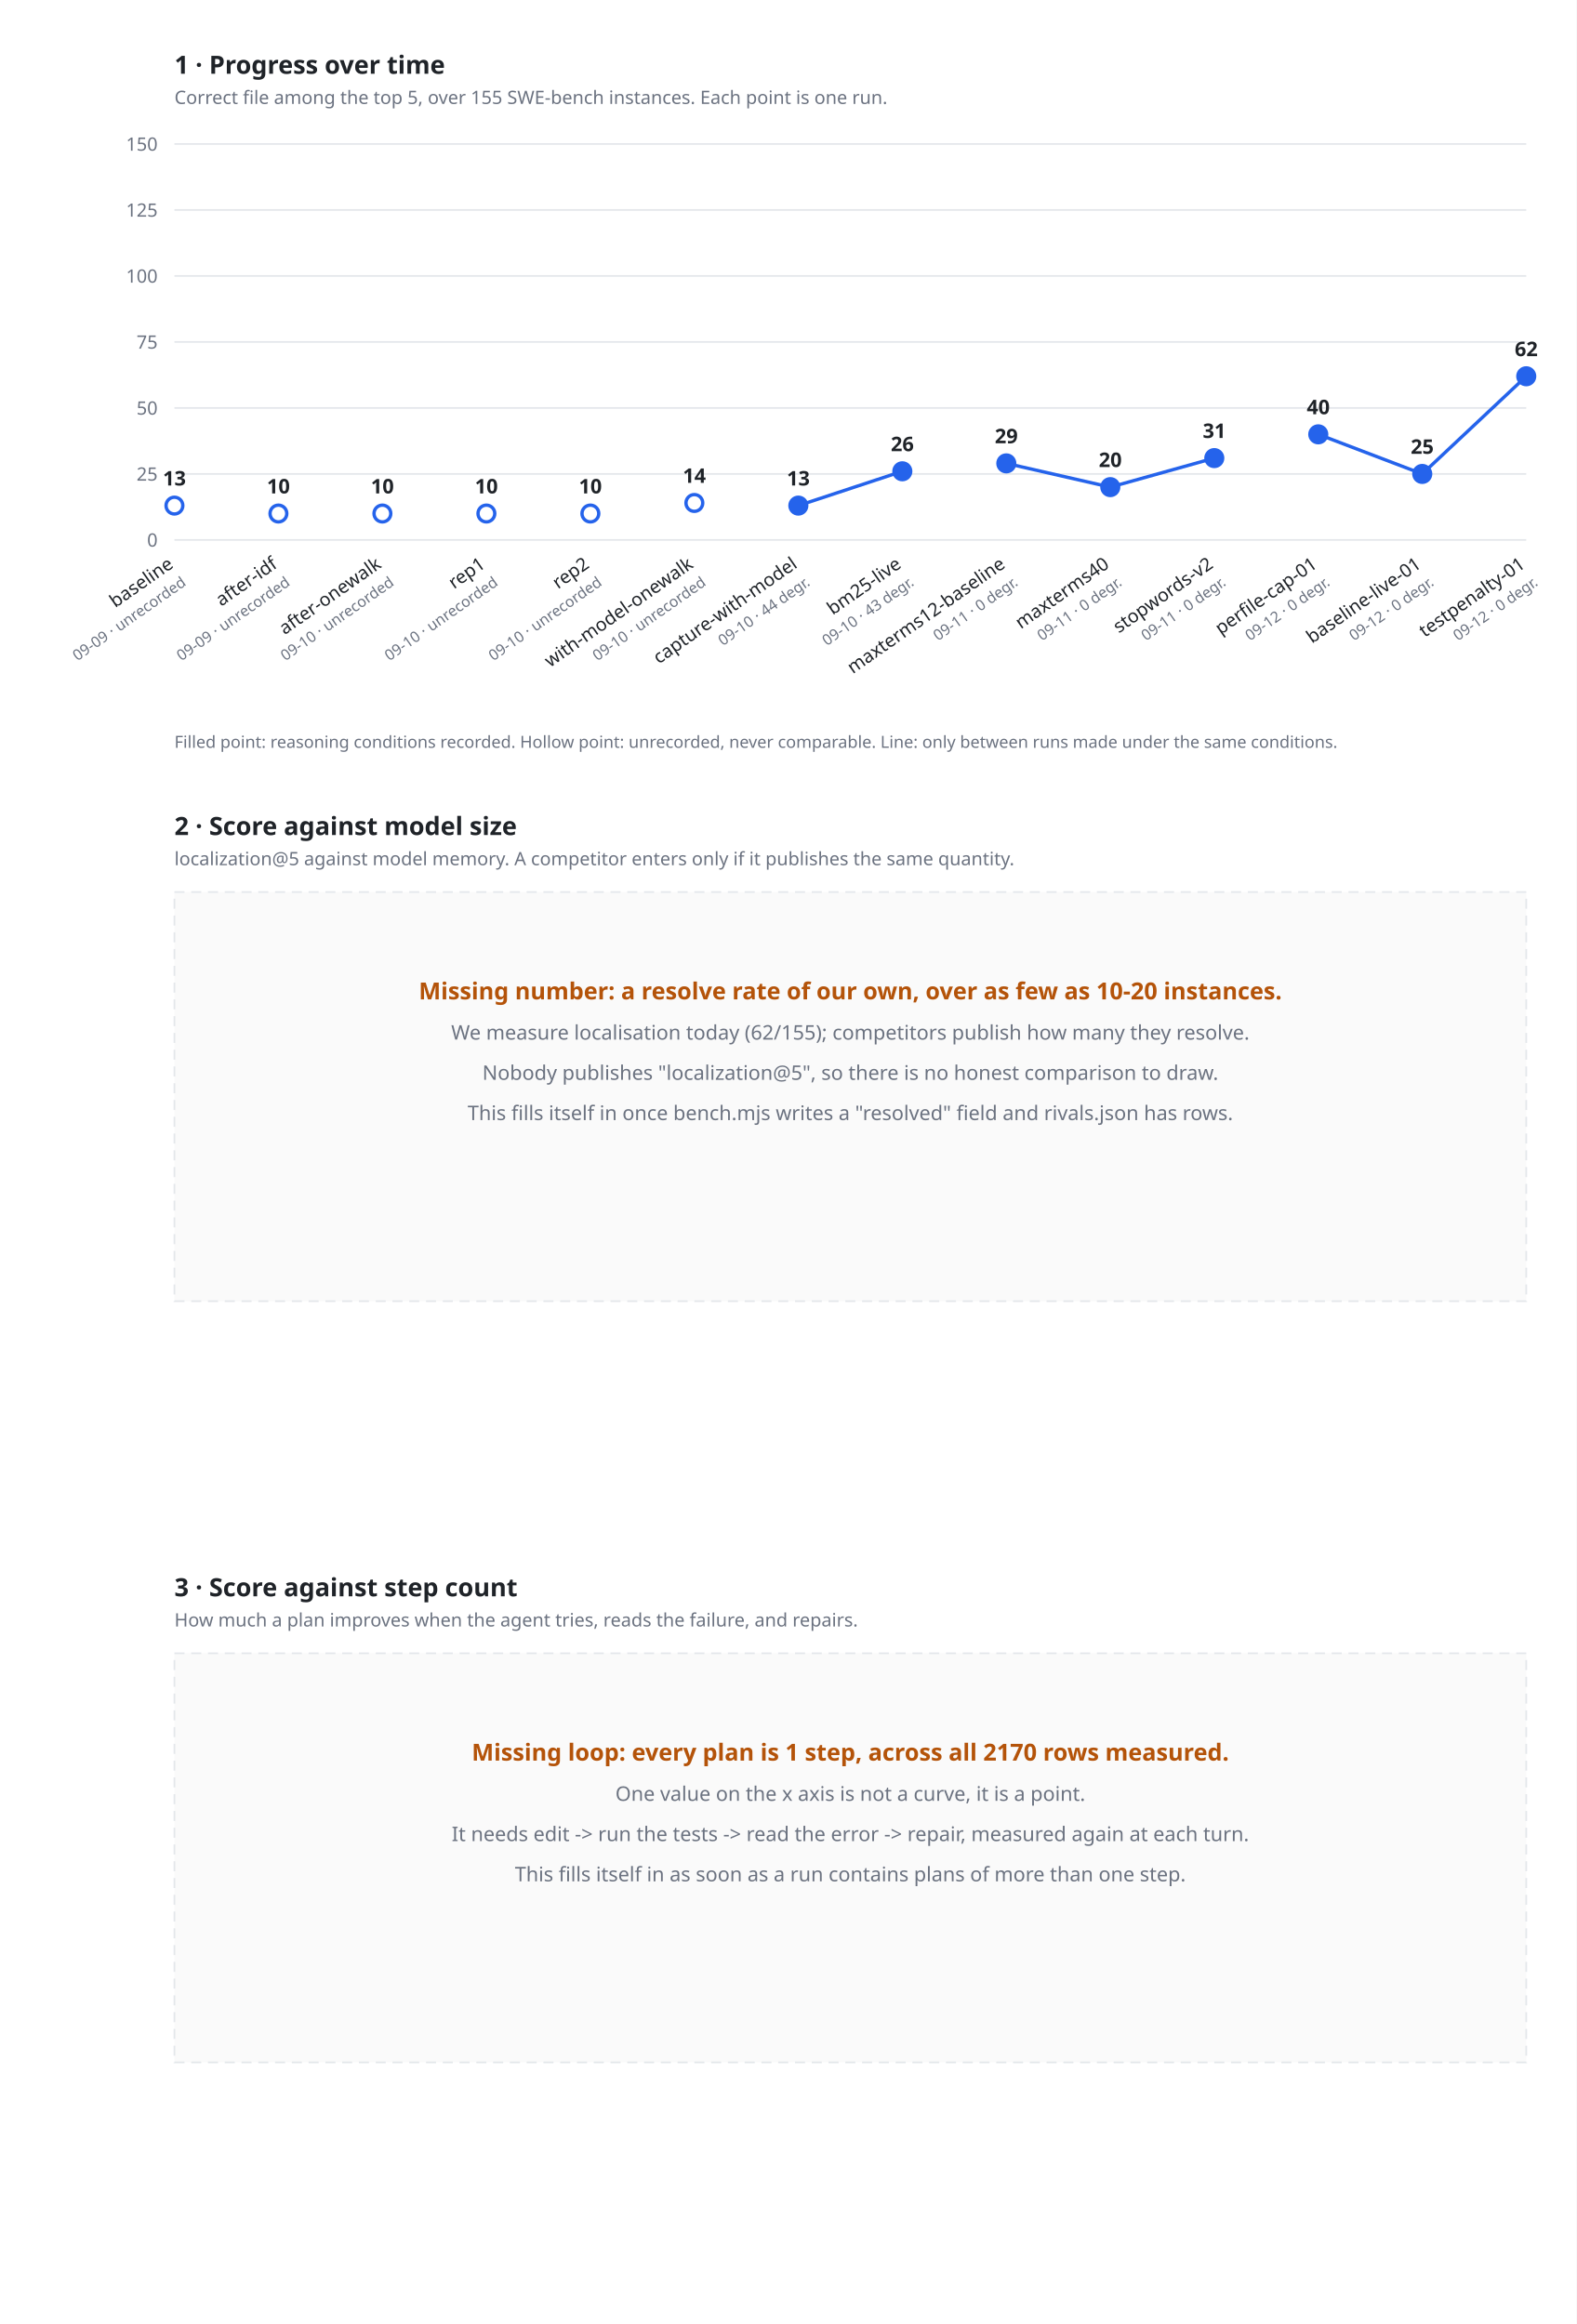
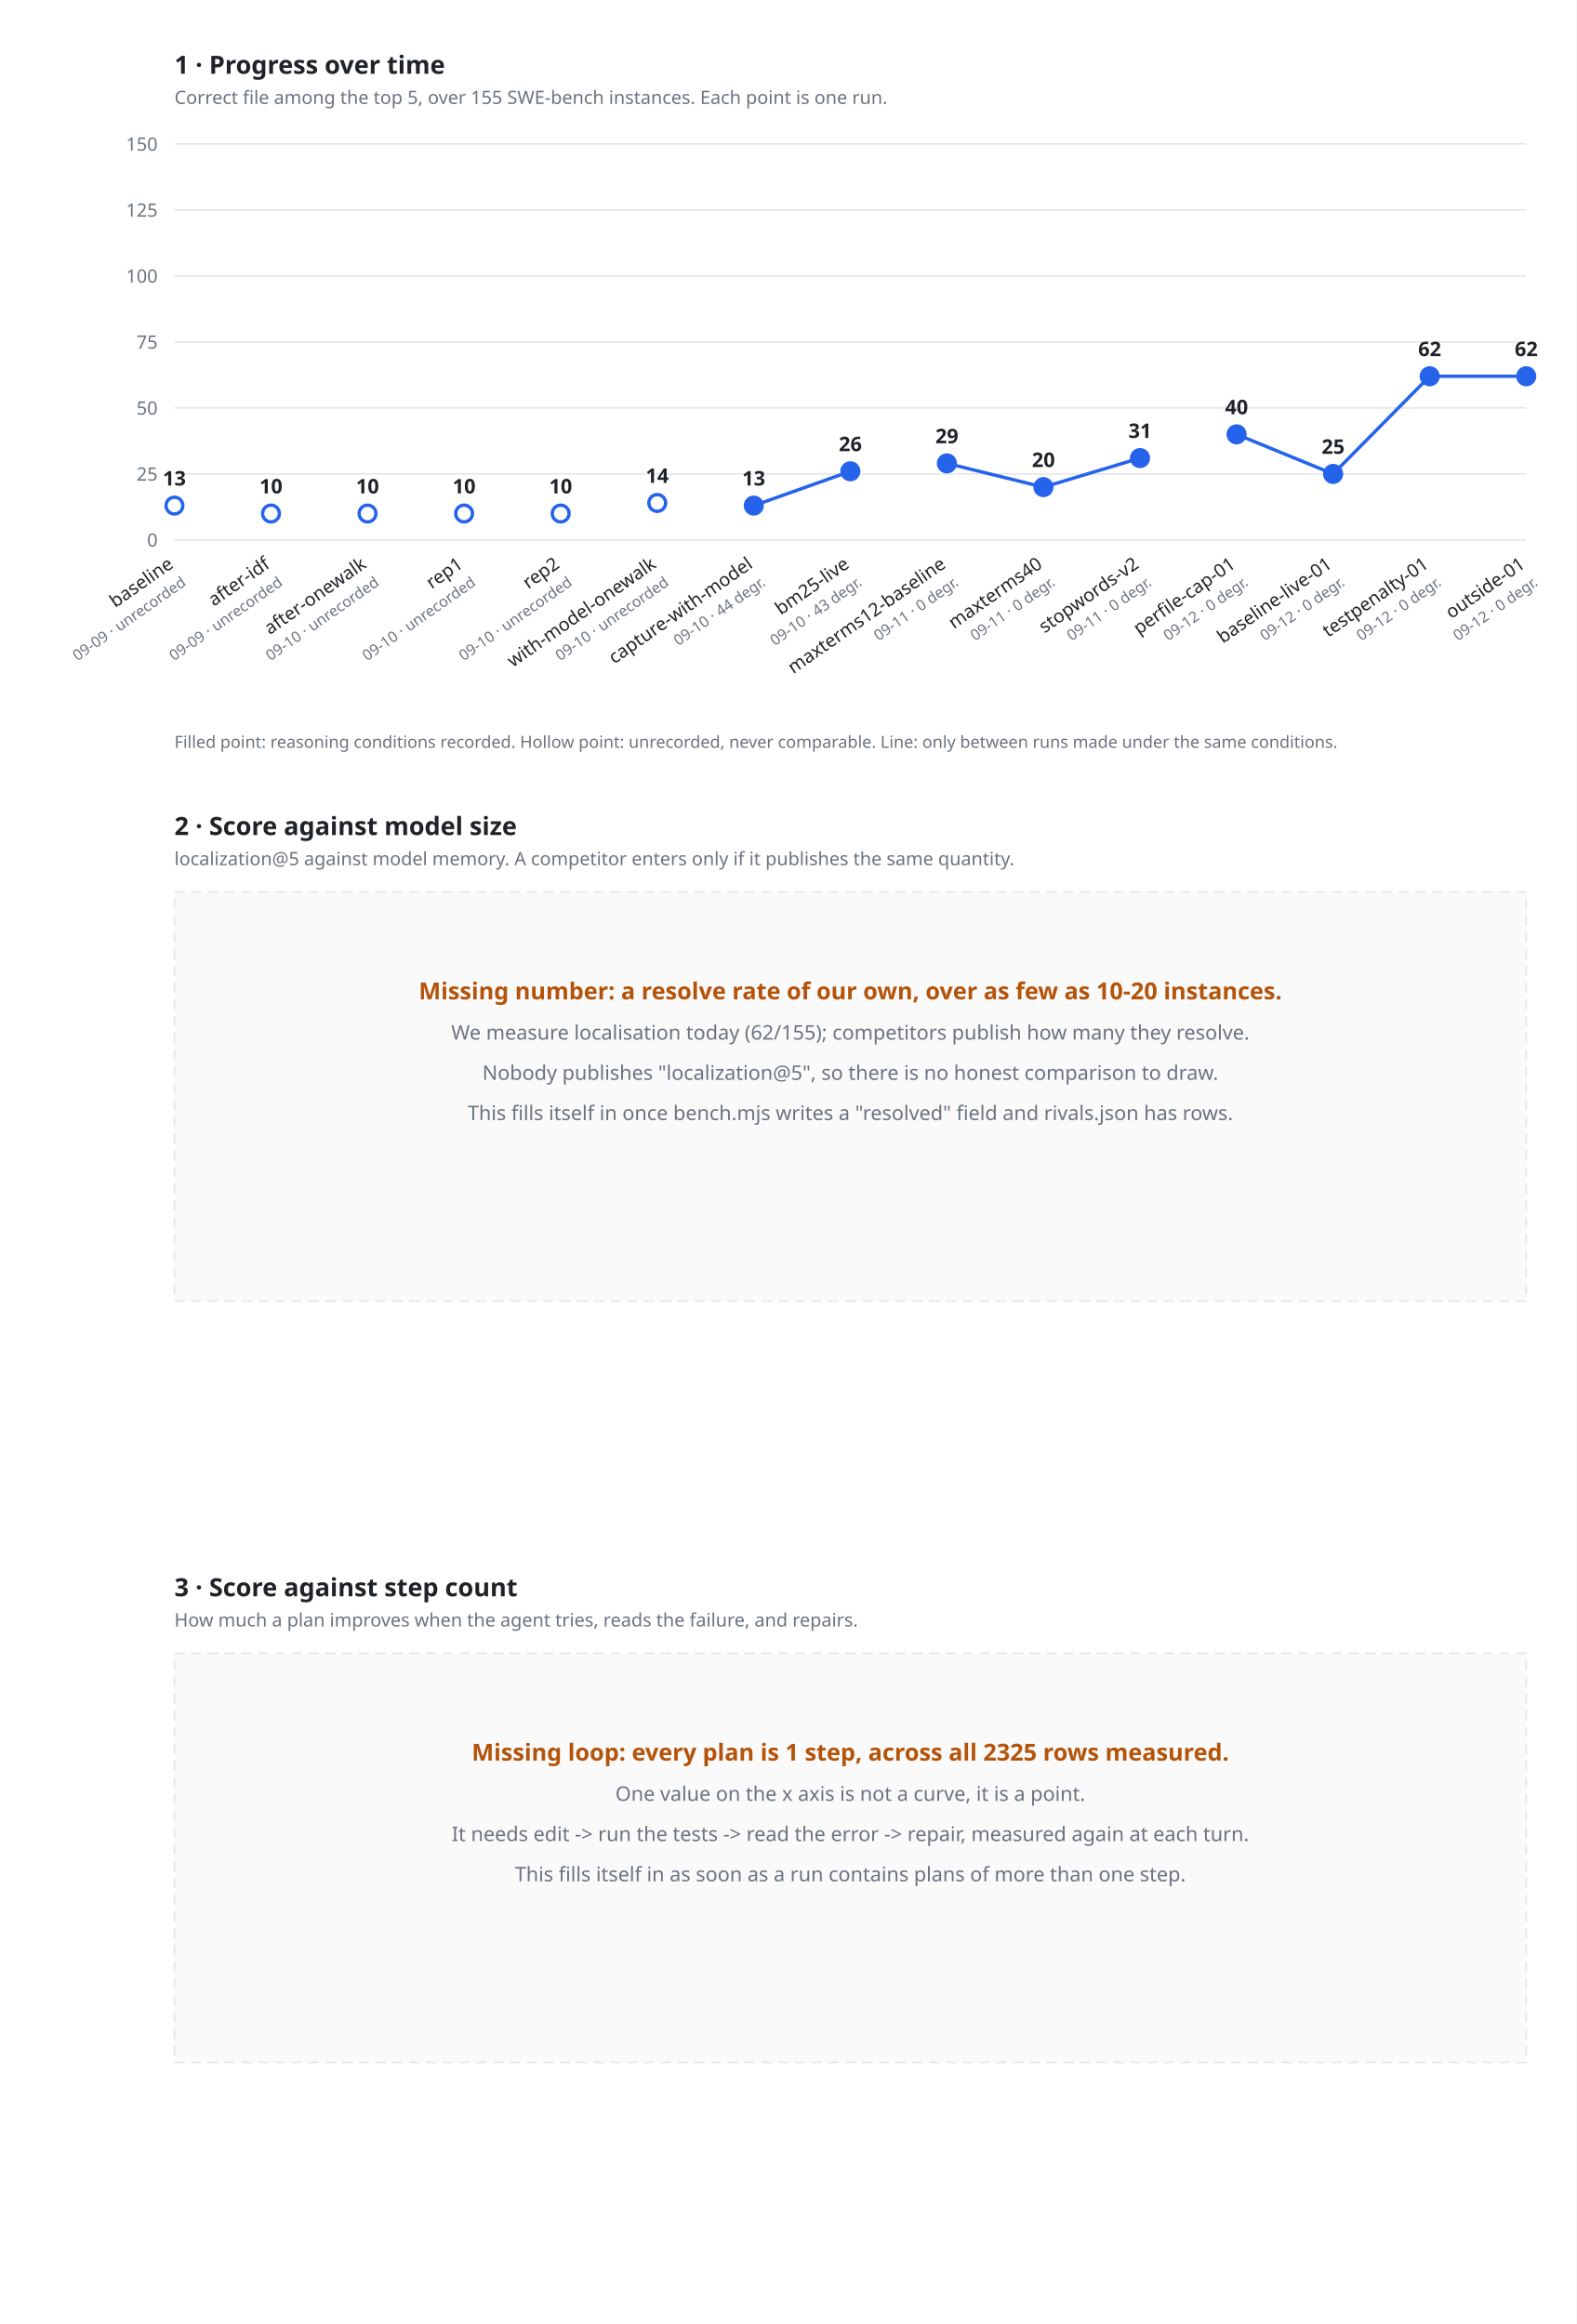
<svg xmlns="http://www.w3.org/2000/svg" viewBox="0 0 940 1386" width="940" height="1386" font-family="ui-sans-serif,system-ui,sans-serif">
  <rect width="940" height="1386" fill="#ffffff" />
  <text x="104" y="44" font-size="15" font-weight="600" fill="#1f2328">1 · Progress over time</text>
  <text x="104" y="62" font-size="11" fill="#6b7280">Correct file among the top 5, over 155 SWE-bench instances. Each point is one run.</text>
  <line x1="104" y1="322" x2="910" y2="322" stroke="#e4e7eb" />
  <text x="94" y="326" font-size="11" fill="#6b7280" text-anchor="end">0</text>
  <line x1="104" y1="282.645" x2="910" y2="282.645" stroke="#e4e7eb" />
  <text x="94" y="286.645" font-size="11" fill="#6b7280" text-anchor="end">25</text>
  <line x1="104" y1="243.29" x2="910" y2="243.29" stroke="#e4e7eb" />
  <text x="94" y="247.29" font-size="11" fill="#6b7280" text-anchor="end">50</text>
  <line x1="104" y1="203.935" x2="910" y2="203.935" stroke="#e4e7eb" />
  <text x="94" y="207.935" font-size="11" fill="#6b7280" text-anchor="end">75</text>
  <line x1="104" y1="164.581" x2="910" y2="164.581" stroke="#e4e7eb" />
  <text x="94" y="168.581" font-size="11" fill="#6b7280" text-anchor="end">100</text>
  <line x1="104" y1="125.226" x2="910" y2="125.226" stroke="#e4e7eb" />
  <text x="94" y="129.226" font-size="11" fill="#6b7280" text-anchor="end">125</text>
  <line x1="104" y1="85.871" x2="910" y2="85.871" stroke="#e4e7eb" />
  <text x="94" y="89.871" font-size="11" fill="#6b7280" text-anchor="end">150</text>
-   <line x1="476" y1="301.535" x2="538" y2="281.071" stroke="#2563eb" stroke-width="2" />
-   <line x1="600" y1="276.348" x2="662" y2="290.516" stroke="#2563eb" stroke-width="2" />
-   <line x1="662" y1="290.516" x2="724" y2="273.2" stroke="#2563eb" stroke-width="2" />
-   <line x1="786" y1="259.032" x2="848" y2="282.645" stroke="#2563eb" stroke-width="2" />
-   <line x1="848" y1="282.645" x2="910" y2="224.4" stroke="#2563eb" stroke-width="2" />
+   <line x1="449.429" y1="301.535" x2="507" y2="281.071" stroke="#2563eb" stroke-width="2" />
+   <line x1="564.571" y1="276.348" x2="622.143" y2="290.516" stroke="#2563eb" stroke-width="2" />
+   <line x1="622.143" y1="290.516" x2="679.714" y2="273.2" stroke="#2563eb" stroke-width="2" />
+   <line x1="737.286" y1="259.032" x2="794.857" y2="282.645" stroke="#2563eb" stroke-width="2" />
+   <line x1="794.857" y1="282.645" x2="852.429" y2="224.4" stroke="#2563eb" stroke-width="2" />
+   <line x1="852.429" y1="224.4" x2="910" y2="224.4" stroke="#2563eb" stroke-width="2" />
  <circle cx="104" cy="301.535" r="5" fill="#ffffff" stroke="#2563eb" stroke-width="2" />
  <text x="104" y="289.535" font-size="12" font-weight="600" fill="#1f2328" text-anchor="middle">13</text>
  <g transform="translate(104,338) rotate(-35)">
    <text font-size="11" fill="#1f2328" text-anchor="end">baseline</text>
  </g>
  <g transform="translate(104,338) rotate(-35)">
    <text y="13" font-size="9" fill="#6b7280" text-anchor="end">09-09 · unrecorded</text>
  </g>
-   <circle cx="166" cy="306.258" r="5" fill="#ffffff" stroke="#2563eb" stroke-width="2" />
-   <text x="166" y="294.258" font-size="12" font-weight="600" fill="#1f2328" text-anchor="middle">10</text>
-   <g transform="translate(166,338) rotate(-35)">
+   <circle cx="161.571" cy="306.258" r="5" fill="#ffffff" stroke="#2563eb" stroke-width="2" />
+   <text x="161.571" y="294.258" font-size="12" font-weight="600" fill="#1f2328" text-anchor="middle">10</text>
+   <g transform="translate(161.5714,338) rotate(-35)">
    <text font-size="11" fill="#1f2328" text-anchor="end">after-idf</text>
  </g>
-   <g transform="translate(166,338) rotate(-35)">
+   <g transform="translate(161.5714,338) rotate(-35)">
    <text y="13" font-size="9" fill="#6b7280" text-anchor="end">09-09 · unrecorded</text>
  </g>
-   <circle cx="228" cy="306.258" r="5" fill="#ffffff" stroke="#2563eb" stroke-width="2" />
-   <text x="228" y="294.258" font-size="12" font-weight="600" fill="#1f2328" text-anchor="middle">10</text>
-   <g transform="translate(228,338) rotate(-35)">
+   <circle cx="219.143" cy="306.258" r="5" fill="#ffffff" stroke="#2563eb" stroke-width="2" />
+   <text x="219.143" y="294.258" font-size="12" font-weight="600" fill="#1f2328" text-anchor="middle">10</text>
+   <g transform="translate(219.1429,338) rotate(-35)">
    <text font-size="11" fill="#1f2328" text-anchor="end">after-onewalk</text>
  </g>
-   <g transform="translate(228,338) rotate(-35)">
+   <g transform="translate(219.1429,338) rotate(-35)">
    <text y="13" font-size="9" fill="#6b7280" text-anchor="end">09-10 · unrecorded</text>
  </g>
-   <circle cx="290" cy="306.258" r="5" fill="#ffffff" stroke="#2563eb" stroke-width="2" />
-   <text x="290" y="294.258" font-size="12" font-weight="600" fill="#1f2328" text-anchor="middle">10</text>
-   <g transform="translate(290,338) rotate(-35)">
+   <circle cx="276.714" cy="306.258" r="5" fill="#ffffff" stroke="#2563eb" stroke-width="2" />
+   <text x="276.714" y="294.258" font-size="12" font-weight="600" fill="#1f2328" text-anchor="middle">10</text>
+   <g transform="translate(276.7143,338) rotate(-35)">
    <text font-size="11" fill="#1f2328" text-anchor="end">rep1</text>
  </g>
-   <g transform="translate(290,338) rotate(-35)">
+   <g transform="translate(276.7143,338) rotate(-35)">
    <text y="13" font-size="9" fill="#6b7280" text-anchor="end">09-10 · unrecorded</text>
  </g>
-   <circle cx="352" cy="306.258" r="5" fill="#ffffff" stroke="#2563eb" stroke-width="2" />
-   <text x="352" y="294.258" font-size="12" font-weight="600" fill="#1f2328" text-anchor="middle">10</text>
-   <g transform="translate(352,338) rotate(-35)">
+   <circle cx="334.286" cy="306.258" r="5" fill="#ffffff" stroke="#2563eb" stroke-width="2" />
+   <text x="334.286" y="294.258" font-size="12" font-weight="600" fill="#1f2328" text-anchor="middle">10</text>
+   <g transform="translate(334.2857,338) rotate(-35)">
    <text font-size="11" fill="#1f2328" text-anchor="end">rep2</text>
  </g>
-   <g transform="translate(352,338) rotate(-35)">
+   <g transform="translate(334.2857,338) rotate(-35)">
    <text y="13" font-size="9" fill="#6b7280" text-anchor="end">09-10 · unrecorded</text>
  </g>
-   <circle cx="414" cy="299.961" r="5" fill="#ffffff" stroke="#2563eb" stroke-width="2" />
-   <text x="414" y="287.961" font-size="12" font-weight="600" fill="#1f2328" text-anchor="middle">14</text>
-   <g transform="translate(414,338) rotate(-35)">
+   <circle cx="391.857" cy="299.961" r="5" fill="#ffffff" stroke="#2563eb" stroke-width="2" />
+   <text x="391.857" y="287.961" font-size="12" font-weight="600" fill="#1f2328" text-anchor="middle">14</text>
+   <g transform="translate(391.8571,338) rotate(-35)">
    <text font-size="11" fill="#1f2328" text-anchor="end">with-model-onewalk</text>
  </g>
-   <g transform="translate(414,338) rotate(-35)">
+   <g transform="translate(391.8571,338) rotate(-35)">
    <text y="13" font-size="9" fill="#6b7280" text-anchor="end">09-10 · unrecorded</text>
  </g>
-   <circle cx="476" cy="301.535" r="5" fill="#2563eb" stroke="#2563eb" stroke-width="2" />
-   <text x="476" y="289.535" font-size="12" font-weight="600" fill="#1f2328" text-anchor="middle">13</text>
-   <g transform="translate(476,338) rotate(-35)">
+   <circle cx="449.429" cy="301.535" r="5" fill="#2563eb" stroke="#2563eb" stroke-width="2" />
+   <text x="449.429" y="289.535" font-size="12" font-weight="600" fill="#1f2328" text-anchor="middle">13</text>
+   <g transform="translate(449.4286,338) rotate(-35)">
    <text font-size="11" fill="#1f2328" text-anchor="end">capture-with-model</text>
  </g>
-   <g transform="translate(476,338) rotate(-35)">
+   <g transform="translate(449.4286,338) rotate(-35)">
    <text y="13" font-size="9" fill="#6b7280" text-anchor="end">09-10 · 44 degr.</text>
  </g>
-   <circle cx="538" cy="281.071" r="5" fill="#2563eb" stroke="#2563eb" stroke-width="2" />
-   <text x="538" y="269.071" font-size="12" font-weight="600" fill="#1f2328" text-anchor="middle">26</text>
-   <g transform="translate(538,338) rotate(-35)">
+   <circle cx="507" cy="281.071" r="5" fill="#2563eb" stroke="#2563eb" stroke-width="2" />
+   <text x="507" y="269.071" font-size="12" font-weight="600" fill="#1f2328" text-anchor="middle">26</text>
+   <g transform="translate(507,338) rotate(-35)">
    <text font-size="11" fill="#1f2328" text-anchor="end">bm25-live</text>
  </g>
-   <g transform="translate(538,338) rotate(-35)">
+   <g transform="translate(507,338) rotate(-35)">
    <text y="13" font-size="9" fill="#6b7280" text-anchor="end">09-10 · 43 degr.</text>
  </g>
-   <circle cx="600" cy="276.348" r="5" fill="#2563eb" stroke="#2563eb" stroke-width="2" />
-   <text x="600" y="264.348" font-size="12" font-weight="600" fill="#1f2328" text-anchor="middle">29</text>
-   <g transform="translate(600,338) rotate(-35)">
+   <circle cx="564.571" cy="276.348" r="5" fill="#2563eb" stroke="#2563eb" stroke-width="2" />
+   <text x="564.571" y="264.348" font-size="12" font-weight="600" fill="#1f2328" text-anchor="middle">29</text>
+   <g transform="translate(564.5714,338) rotate(-35)">
    <text font-size="11" fill="#1f2328" text-anchor="end">maxterms12-baseline</text>
  </g>
-   <g transform="translate(600,338) rotate(-35)">
+   <g transform="translate(564.5714,338) rotate(-35)">
    <text y="13" font-size="9" fill="#6b7280" text-anchor="end">09-11 · 0 degr.</text>
  </g>
-   <circle cx="662" cy="290.516" r="5" fill="#2563eb" stroke="#2563eb" stroke-width="2" />
-   <text x="662" y="278.516" font-size="12" font-weight="600" fill="#1f2328" text-anchor="middle">20</text>
-   <g transform="translate(662,338) rotate(-35)">
+   <circle cx="622.143" cy="290.516" r="5" fill="#2563eb" stroke="#2563eb" stroke-width="2" />
+   <text x="622.143" y="278.516" font-size="12" font-weight="600" fill="#1f2328" text-anchor="middle">20</text>
+   <g transform="translate(622.1429,338) rotate(-35)">
    <text font-size="11" fill="#1f2328" text-anchor="end">maxterms40</text>
  </g>
-   <g transform="translate(662,338) rotate(-35)">
+   <g transform="translate(622.1429,338) rotate(-35)">
    <text y="13" font-size="9" fill="#6b7280" text-anchor="end">09-11 · 0 degr.</text>
  </g>
-   <circle cx="724" cy="273.2" r="5" fill="#2563eb" stroke="#2563eb" stroke-width="2" />
-   <text x="724" y="261.2" font-size="12" font-weight="600" fill="#1f2328" text-anchor="middle">31</text>
-   <g transform="translate(724,338) rotate(-35)">
+   <circle cx="679.714" cy="273.2" r="5" fill="#2563eb" stroke="#2563eb" stroke-width="2" />
+   <text x="679.714" y="261.2" font-size="12" font-weight="600" fill="#1f2328" text-anchor="middle">31</text>
+   <g transform="translate(679.7143,338) rotate(-35)">
    <text font-size="11" fill="#1f2328" text-anchor="end">stopwords-v2</text>
  </g>
-   <g transform="translate(724,338) rotate(-35)">
+   <g transform="translate(679.7143,338) rotate(-35)">
    <text y="13" font-size="9" fill="#6b7280" text-anchor="end">09-11 · 0 degr.</text>
  </g>
-   <circle cx="786" cy="259.032" r="5" fill="#2563eb" stroke="#2563eb" stroke-width="2" />
-   <text x="786" y="247.032" font-size="12" font-weight="600" fill="#1f2328" text-anchor="middle">40</text>
-   <g transform="translate(786,338) rotate(-35)">
+   <circle cx="737.286" cy="259.032" r="5" fill="#2563eb" stroke="#2563eb" stroke-width="2" />
+   <text x="737.286" y="247.032" font-size="12" font-weight="600" fill="#1f2328" text-anchor="middle">40</text>
+   <g transform="translate(737.2857,338) rotate(-35)">
    <text font-size="11" fill="#1f2328" text-anchor="end">perfile-cap-01</text>
  </g>
-   <g transform="translate(786,338) rotate(-35)">
+   <g transform="translate(737.2857,338) rotate(-35)">
    <text y="13" font-size="9" fill="#6b7280" text-anchor="end">09-12 · 0 degr.</text>
  </g>
-   <circle cx="848" cy="282.645" r="5" fill="#2563eb" stroke="#2563eb" stroke-width="2" />
-   <text x="848" y="270.645" font-size="12" font-weight="600" fill="#1f2328" text-anchor="middle">25</text>
-   <g transform="translate(848,338) rotate(-35)">
+   <circle cx="794.857" cy="282.645" r="5" fill="#2563eb" stroke="#2563eb" stroke-width="2" />
+   <text x="794.857" y="270.645" font-size="12" font-weight="600" fill="#1f2328" text-anchor="middle">25</text>
+   <g transform="translate(794.8571,338) rotate(-35)">
    <text font-size="11" fill="#1f2328" text-anchor="end">baseline-live-01</text>
  </g>
-   <g transform="translate(848,338) rotate(-35)">
+   <g transform="translate(794.8571,338) rotate(-35)">
+     <text y="13" font-size="9" fill="#6b7280" text-anchor="end">09-12 · 0 degr.</text>
+   </g>
+   <circle cx="852.429" cy="224.4" r="5" fill="#2563eb" stroke="#2563eb" stroke-width="2" />
+   <text x="852.429" y="212.4" font-size="12" font-weight="600" fill="#1f2328" text-anchor="middle">62</text>
+   <g transform="translate(852.4286,338) rotate(-35)">
+     <text font-size="11" fill="#1f2328" text-anchor="end">testpenalty-01</text>
+   </g>
+   <g transform="translate(852.4286,338) rotate(-35)">
    <text y="13" font-size="9" fill="#6b7280" text-anchor="end">09-12 · 0 degr.</text>
  </g>
  <circle cx="910" cy="224.4" r="5" fill="#2563eb" stroke="#2563eb" stroke-width="2" />
  <text x="910" y="212.4" font-size="12" font-weight="600" fill="#1f2328" text-anchor="middle">62</text>
  <g transform="translate(910,338) rotate(-35)">
-     <text font-size="11" fill="#1f2328" text-anchor="end">testpenalty-01</text>
+     <text font-size="11" fill="#1f2328" text-anchor="end">outside-01</text>
  </g>
  <g transform="translate(910,338) rotate(-35)">
    <text y="13" font-size="9" fill="#6b7280" text-anchor="end">09-12 · 0 degr.</text>
  </g>
  <text x="104" y="446" font-size="10" fill="#6b7280">Filled point: reasoning conditions recorded. Hollow point: unrecorded, never comparable. Line: only between runs made under the same conditions.</text>
  <text x="104" y="498" font-size="15" font-weight="600" fill="#1f2328">2 · Score against model size</text>
  <text x="104" y="516" font-size="11" fill="#6b7280">localization@5 against model memory. A competitor enters only if it publishes the same quantity.</text>
  <rect x="104" y="532" width="806" height="244" fill="#fafafa" stroke="#e4e7eb" stroke-dasharray="6 4" />
  <text x="507" y="596" font-size="14" font-weight="600" fill="#b45309" text-anchor="middle">Missing number: a resolve rate of our own, over as few as 10-20 instances.</text>
  <text x="507" y="620" font-size="12" font-weight="400" fill="#6b7280" text-anchor="middle">We measure localisation today (62/155); competitors publish how many they resolve.</text>
  <text x="507" y="644" font-size="12" font-weight="400" fill="#6b7280" text-anchor="middle">Nobody publishes "localization@5", so there is no honest comparison to draw.</text>
  <text x="507" y="668" font-size="12" font-weight="400" fill="#6b7280" text-anchor="middle">This fills itself in once bench.mjs writes a "resolved" field and rivals.json has rows.</text>
  <text x="104" y="952" font-size="15" font-weight="600" fill="#1f2328">3 · Score against step count</text>
  <text x="104" y="970" font-size="11" fill="#6b7280">How much a plan improves when the agent tries, reads the failure, and repairs.</text>
  <rect x="104" y="986" width="806" height="244" fill="#fafafa" stroke="#e4e7eb" stroke-dasharray="6 4" />
-   <text x="507" y="1050" font-size="14" font-weight="600" fill="#b45309" text-anchor="middle">Missing loop: every plan is 1 step, across all 2170 rows measured.</text>
+   <text x="507" y="1050" font-size="14" font-weight="600" fill="#b45309" text-anchor="middle">Missing loop: every plan is 1 step, across all 2325 rows measured.</text>
  <text x="507" y="1074" font-size="12" font-weight="400" fill="#6b7280" text-anchor="middle">One value on the x axis is not a curve, it is a point.</text>
  <text x="507" y="1098" font-size="12" font-weight="400" fill="#6b7280" text-anchor="middle">It needs edit -&gt; run the tests -&gt; read the error -&gt; repair, measured again at each turn.</text>
  <text x="507" y="1122" font-size="12" font-weight="400" fill="#6b7280" text-anchor="middle">This fills itself in as soon as a run contains plans of more than one step.</text>
</svg>
